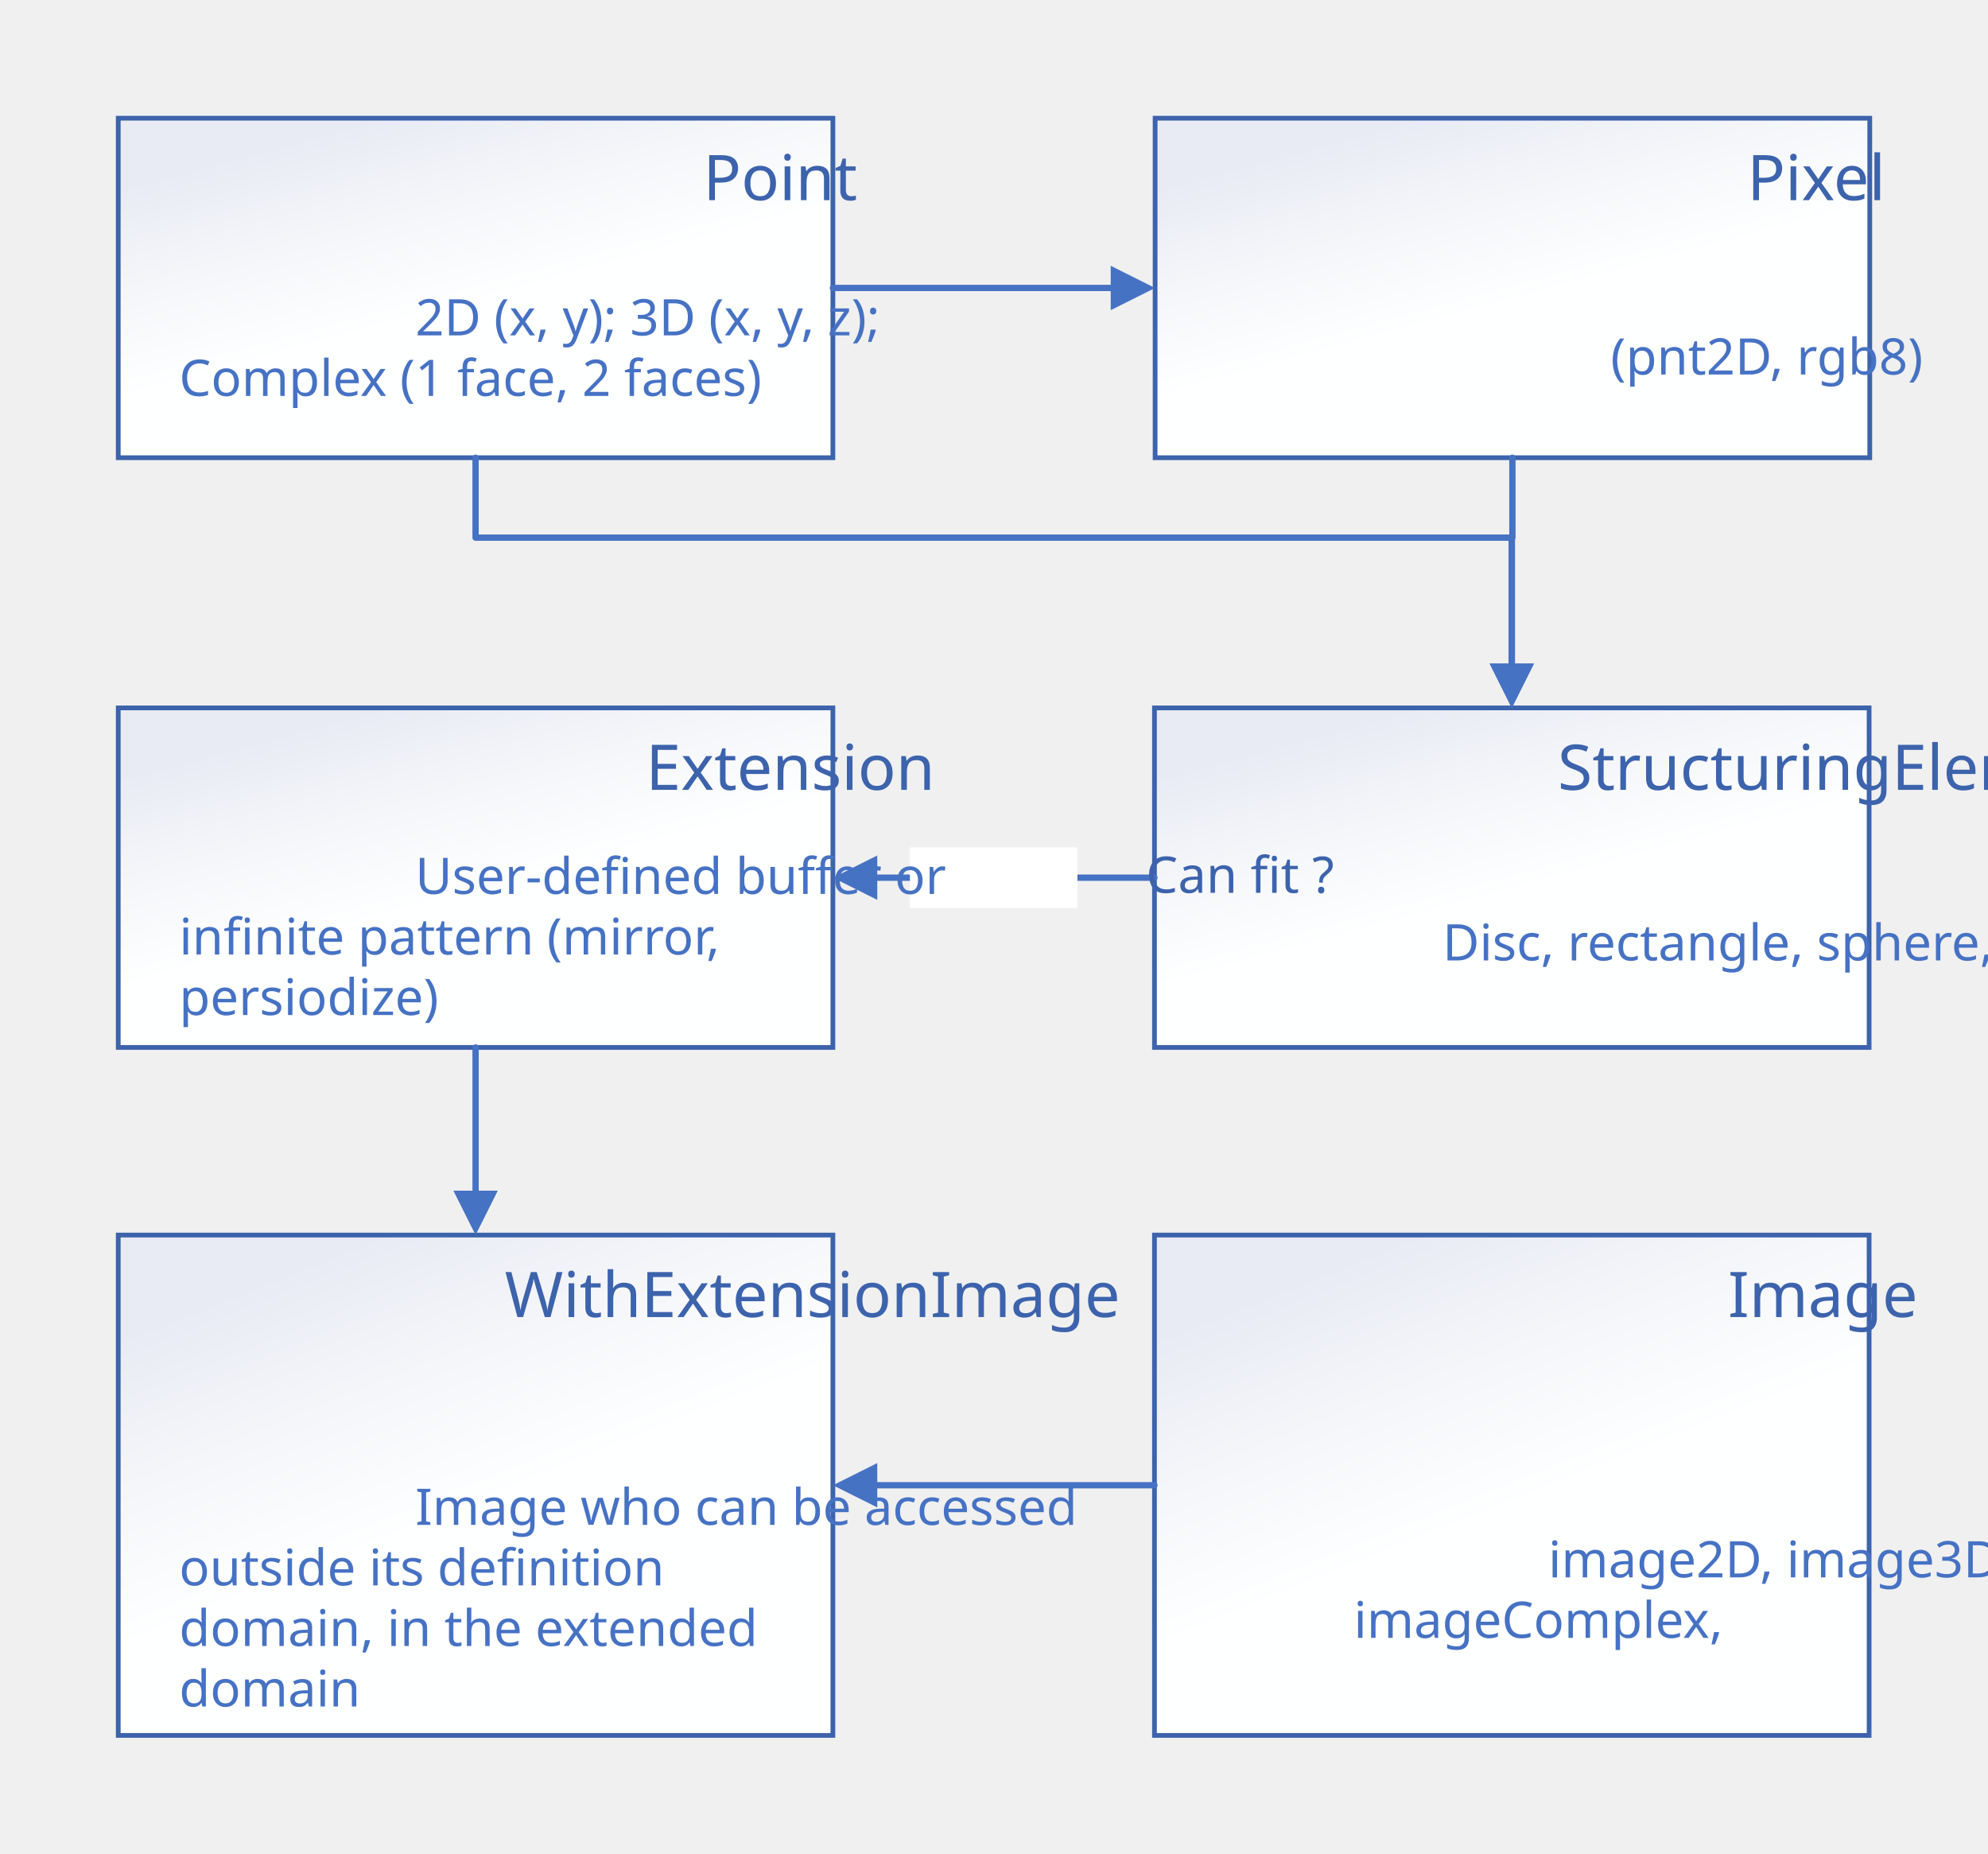
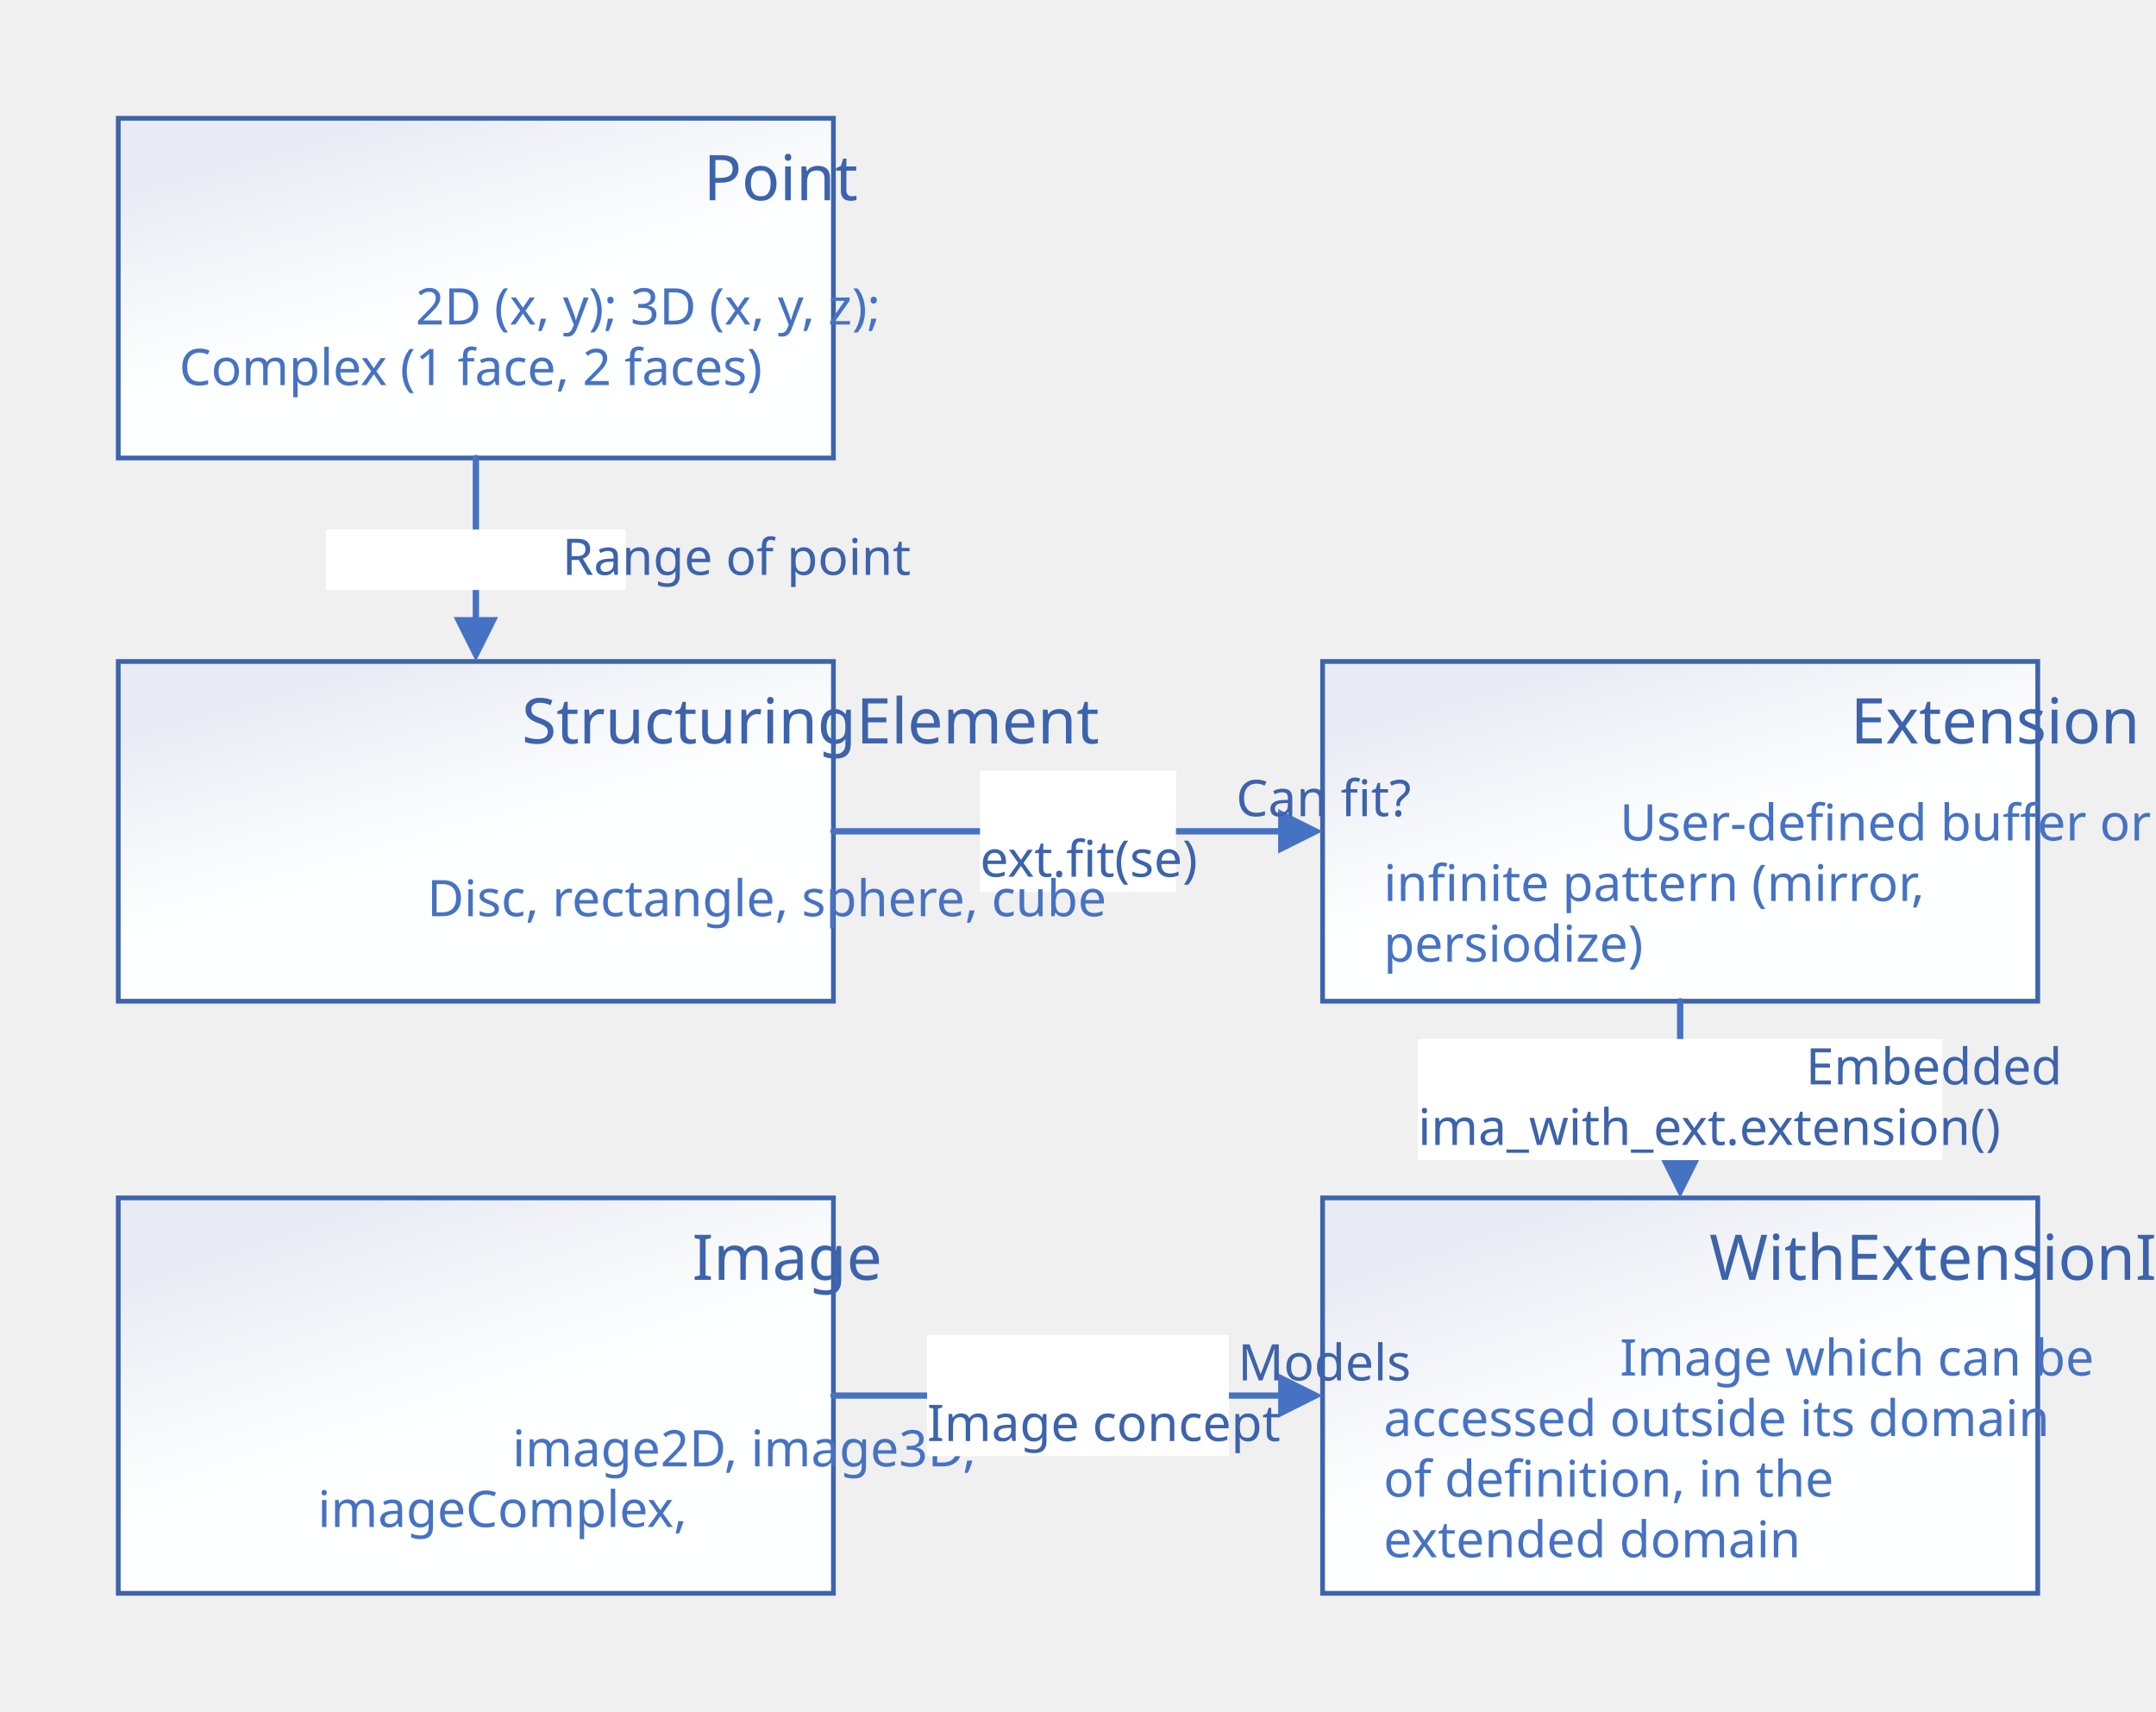
- <svg xmlns="http://www.w3.org/2000/svg" xmlns:ns1="http://schemas.microsoft.com/visio/2003/SVGExtensions/" xmlns:xlink="http://www.w3.org/1999/xlink" width="4.381in" height="4.084in" viewBox="0 0 315.397 294.035" xml:space="preserve" color-interpolation-filters="sRGB" class="st10">
+ <svg xmlns="http://www.w3.org/2000/svg" xmlns:ns1="http://schemas.microsoft.com/visio/2003/SVGExtensions/" xmlns:xlink="http://www.w3.org/1999/xlink" width="4.748in" height="3.769in" viewBox="0 0 341.827 271.341" xml:space="preserve" color-interpolation-filters="sRGB" class="st11">
  <ns1:documentProperties ns1:langID="1036" ns1:metric="true" ns1:viewMarkup="false">
    <ns1:userDefs>
      <ns1:ud ns1:nameU="msvSubprocessMaster" ns1:prompt="" ns1:val="VT4(Rectangle)" />
      <ns1:ud ns1:nameU="msvNoAutoConnect" ns1:val="VT0(1):26" />
    </ns1:userDefs>
  </ns1:documentProperties>
  <style type="text/css">
	
		.st1 {fill:url(#grad0-4);stroke:#3c63ac;stroke-width:0.75}
		.st2 {fill:#3c63ac;font-family:Calibri;font-size:0.833em}
		.st3 {fill:none;stroke:none;stroke-width:0.25}
		.st4 {fill:#4672c4;font-family:Calibri;font-size:0.667em}
		.st5 {font-size:1em}
- 		.st6 {marker-end:url(#mrkr4-42);stroke:#4672c4;stroke-linecap:round;stroke-linejoin:round;stroke-width:1}
+ 		.st6 {marker-end:url(#mrkr4-35);stroke:#4672c4;stroke-linecap:round;stroke-linejoin:round;stroke-width:1}
		.st7 {fill:#4672c4;fill-opacity:1;stroke:#4672c4;stroke-opacity:1;stroke-width:0.284}
- 		.st8 {fill:#ffffff;stroke:none;stroke-linecap:butt;stroke-width:7.2}
+ 		.st8 {fill:#ffffff;stroke:none;stroke-linecap:butt}
		.st9 {fill:#3c63ac;font-family:Calibri;font-size:0.667em}
- 		.st10 {fill:none;fill-rule:evenodd;font-size:12px;overflow:visible;stroke-linecap:square;stroke-miterlimit:3}
+ 		.st10 {fill:#ffffff;stroke:none;stroke-linecap:butt;stroke-width:7.2}
+ 		.st11 {fill:none;fill-rule:evenodd;font-size:12px;overflow:visible;stroke-linecap:square;stroke-miterlimit:3}
	
	</style>
  <defs id="Patterns_And_Gradients">
    <linearGradient id="grad0-4" x1="0" y1="0" x2="1" y2="0" gradientTransform="rotate(60 0.5 0.5)">
      <stop offset="0" stop-color="#e8ebf4" stop-opacity="1" />
      <stop offset="0.24" stop-color="#f4f5f9" stop-opacity="1" />
      <stop offset="0.54" stop-color="#feffff" stop-opacity="1" />
    </linearGradient>
  </defs>
  <defs id="Markers">
    <g id="lend4">
      <path d="M 2 1 L 0 0 L 2 -1 L 2 1 " style="stroke:none" />
    </g>
-     <marker id="mrkr4-42" class="st7" ns1:arrowType="4" ns1:arrowSize="2" ns1:setback="7.04" refX="-7.04" orient="auto" markerUnits="strokeWidth" overflow="visible">
+     <marker id="mrkr4-35" class="st7" ns1:arrowType="4" ns1:arrowSize="2" ns1:setback="7.04" refX="-7.04" orient="auto" markerUnits="strokeWidth" overflow="visible">
      <use xlink:href="#lend4" transform="scale(-3.52,-3.52) " />
    </marker>
  </defs>
  <g ns1:mID="0" ns1:index="1" ns1:groupContext="foregroundPage">
    <ns1:userDefs>
      <ns1:ud ns1:nameU="msvThemeOrder" ns1:val="VT0(0):26" />
    </ns1:userDefs>
    <ns1:pageProperties ns1:drawingScale="0.0393701" ns1:pageScale="0.0393701" ns1:drawingUnits="24" ns1:shadowOffsetX="8.50394" ns1:shadowOffsetY="-8.50394" />
    <ns1:layer ns1:name="Lien" ns1:index="0" />
-     <g id="shape1-1" ns1:mID="1" ns1:groupContext="shape" transform="translate(18.75,-127.884)">
+     <g id="shape1-1" ns1:mID="1" ns1:groupContext="shape" transform="translate(209.691,-112.618)">
      <ns1:userDefs>
        <ns1:ud ns1:nameU="visVersion" ns1:val="VT0(15):26" />
        <ns1:ud ns1:nameU="visMasterStencil" ns1:prompt="" ns1:val="VT4(Basic_M.vssx)" />
      </ns1:userDefs>
      <ns1:textBlock ns1:margins="rect(4,4,4,4)" ns1:tabSpace="42.5197" ns1:verticalAlign="0" />
-       <ns1:textRect cx="56.693" cy="267.106" width="113.39" height="53.858" />
-       <rect x="0" y="240.177" width="113.386" height="53.858" class="st1" />
-       <text x="36.93" y="253.18" class="st2" ns1:langID="1036">
+       <ns1:textRect cx="56.693" cy="244.411" width="113.39" height="53.858" />
+       <rect x="0" y="217.482" width="113.386" height="53.858" class="st1" />
+       <text x="36.93" y="230.48" class="st2" ns1:langID="1036">
        <ns1:paragraph ns1:horizAlign="1" />
        <ns1:tabList />Extension</text>
    </g>
-     <g id="shape3-6" ns1:mID="3" ns1:groupContext="shape" transform="translate(183.159,-18.75)">
+     <g id="shape3-6" ns1:mID="3" ns1:groupContext="shape" transform="translate(18.75,-18.75)">
      <ns1:userDefs>
        <ns1:ud ns1:nameU="visVersion" ns1:val="VT0(15):26" />
        <ns1:ud ns1:nameU="visMasterStencil" ns1:prompt="" ns1:val="VT4(Basic_M.vssx)" />
      </ns1:userDefs>
      <ns1:textBlock ns1:margins="rect(4,4,4,4)" ns1:tabSpace="42.5197" ns1:verticalAlign="0" />
-       <ns1:textRect cx="56.693" cy="254.35" width="113.39" height="79.37" />
-       <rect x="0" y="214.665" width="113.386" height="79.37" class="st1" />
-       <text x="44.2" y="227.67" class="st2" ns1:langID="1036">
+       <ns1:textRect cx="56.693" cy="239.997" width="113.39" height="62.687" />
+       <rect x="0" y="208.654" width="113.386" height="62.687" class="st1" />
+       <text x="44.2" y="221.65" class="st2" ns1:langID="1036">
        <ns1:paragraph ns1:horizAlign="1" />
        <ns1:tabList />Image</text>
    </g>
-     <g id="shape4-10" ns1:mID="4" ns1:groupContext="shape" transform="translate(18.75,-18.75)">
+     <g id="shape4-10" ns1:mID="4" ns1:groupContext="shape" transform="translate(209.691,-18.75)">
      <ns1:userDefs>
        <ns1:ud ns1:nameU="visVersion" ns1:val="VT0(15):26" />
        <ns1:ud ns1:nameU="visMasterStencil" ns1:prompt="" ns1:val="VT4(Basic_M.vssx)" />
      </ns1:userDefs>
      <ns1:textBlock ns1:margins="rect(4,4,4,4)" ns1:tabSpace="42.5197" ns1:verticalAlign="0" />
-       <ns1:textRect cx="56.693" cy="254.35" width="113.39" height="79.37" />
-       <rect x="0" y="214.665" width="113.386" height="79.37" class="st1" />
-       <text x="14.54" y="227.67" class="st2" ns1:langID="1036">
+       <ns1:textRect cx="56.693" cy="239.997" width="113.39" height="62.687" />
+       <rect x="0" y="208.654" width="113.386" height="62.687" class="st1" />
+       <text x="14.54" y="221.65" class="st2" ns1:langID="1036">
        <ns1:paragraph ns1:horizAlign="1" />
        <ns1:tabList />WithExtensionImage</text>
    </g>
-     <g id="shape8-14" ns1:mID="8" ns1:groupContext="shape" transform="translate(183.159,-127.884)">
+     <g id="shape8-14" ns1:mID="8" ns1:groupContext="shape" transform="translate(18.75,-112.618)">
      <ns1:userDefs>
        <ns1:ud ns1:nameU="visVersion" ns1:val="VT0(15):26" />
        <ns1:ud ns1:nameU="visMasterStencil" ns1:prompt="" ns1:val="VT4(Basic_M.vssx)" />
      </ns1:userDefs>
      <ns1:textBlock ns1:margins="rect(4,4,4,4)" ns1:tabSpace="42.5197" ns1:verticalAlign="0" />
-       <ns1:textRect cx="56.693" cy="267.106" width="113.39" height="53.858" />
-       <rect x="0" y="240.177" width="113.386" height="53.858" class="st1" />
-       <text x="17.2" y="253.18" class="st2" ns1:langID="1036">
+       <ns1:textRect cx="56.693" cy="244.411" width="113.39" height="53.858" />
+       <rect x="0" y="217.482" width="113.386" height="53.858" class="st1" />
+       <text x="17.2" y="230.48" class="st2" ns1:langID="1036">
        <ns1:paragraph ns1:horizAlign="1" />
        <ns1:tabList />StructuringElement</text>
    </g>
-     <g id="shape9-18" ns1:mID="9" ns1:groupContext="shape" transform="translate(190.246,-23.7106)">
+     <g id="shape9-18" ns1:mID="9" ns1:groupContext="shape" transform="translate(25.8366,-18.75)">
      <ns1:textBlock ns1:margins="rect(4,4,4,4)" ns1:tabSpace="42.5197" />
-       <ns1:textRect cx="49.606" cy="276.319" width="99.22" height="35.433" />
-       <rect x="0" y="258.602" width="99.213" height="35.433" class="st3" />
-       <text x="17.93" y="273.92" class="st4" ns1:langID="1036">
+       <ns1:textRect cx="49.606" cy="253.624" width="99.22" height="35.433" />
+       <rect x="0" y="235.908" width="99.213" height="35.433" class="st3" />
+       <text x="17.93" y="251.22" class="st4" ns1:langID="1036">
        <ns1:paragraph ns1:horizAlign="1" />
        <ns1:tabList />image2D, image3D, <tspan x="24.53" dy="1.2em" class="st5">imageComplex, </tspan>
      </text>
    </g>
-     <g id="shape26-22" ns1:mID="26" ns1:groupContext="shape" transform="translate(18.75,-221.427)">
+     <g id="shape26-22" ns1:mID="26" ns1:groupContext="shape" transform="translate(18.75,-198.732)">
      <ns1:userDefs>
        <ns1:ud ns1:nameU="visVersion" ns1:val="VT0(15):26" />
        <ns1:ud ns1:nameU="visMasterStencil" ns1:prompt="" ns1:val="VT4(Basic_M.vssx)" />
      </ns1:userDefs>
      <ns1:textBlock ns1:margins="rect(4,4,4,4)" ns1:tabSpace="42.5197" ns1:verticalAlign="0" />
-       <ns1:textRect cx="56.693" cy="267.106" width="113.39" height="53.858" />
-       <rect x="0" y="240.177" width="113.386" height="53.858" class="st1" />
-       <text x="46.02" y="253.18" class="st2" ns1:langID="1036">
+       <ns1:textRect cx="56.693" cy="244.411" width="113.39" height="53.858" />
+       <rect x="0" y="217.482" width="113.386" height="53.858" class="st1" />
+       <text x="46.02" y="230.48" class="st2" ns1:langID="1036">
        <ns1:paragraph ns1:horizAlign="1" />
        <ns1:tabList />Point</text>
    </g>
-     <g id="shape27-26" ns1:mID="27" ns1:groupContext="shape" transform="translate(24.4193,-229.931)">
+     <g id="shape27-26" ns1:mID="27" ns1:groupContext="shape" transform="translate(24.4193,-208.996)">
      <ns1:textBlock ns1:margins="rect(4,4,4,4)" ns1:tabSpace="42.5197" />
-       <ns1:textRect cx="51.024" cy="285.532" width="102.05" height="17.008" />
-       <rect x="0" y="277.028" width="102.047" height="17.008" class="st3" />
-       <text x="4" y="283.13" class="st4" ns1:langID="1036">
+       <ns1:textRect cx="51.024" cy="262.837" width="102.05" height="17.008" />
+       <rect x="0" y="254.333" width="102.047" height="17.008" class="st3" />
+       <text x="4" y="260.44" class="st4" ns1:langID="1036">
        <ns1:paragraph />
        <ns1:tabList />2D (x, y); 3D (x, y, z); <tspan x="4" dy="1.2em" class="st5">Complex (1 face, 2 faces)</tspan>
      </text>
    </g>
-     <g id="shape28-30" ns1:mID="28" ns1:groupContext="shape" transform="translate(183.261,-221.427)">
-       <ns1:userDefs>
-         <ns1:ud ns1:nameU="visVersion" ns1:val="VT0(15):26" />
-         <ns1:ud ns1:nameU="visMasterStencil" ns1:prompt="" ns1:val="VT4(Basic_M.vssx)" />
-       </ns1:userDefs>
-       <ns1:textBlock ns1:margins="rect(4,4,4,4)" ns1:tabSpace="42.5197" ns1:verticalAlign="0" />
-       <ns1:textRect cx="56.693" cy="267.106" width="113.39" height="53.858" />
-       <rect x="0" y="240.177" width="113.386" height="53.858" class="st1" />
-       <text x="47.16" y="253.18" class="st2" ns1:langID="1036">
+     <g id="shape32-30" ns1:mID="32" ns1:groupContext="shape" ns1:layerMember="0" transform="translate(132.136,-132.461)">
+       <ns1:textBlock ns1:margins="rect(4,4,4,4)" ns1:tabSpace="42.5197" />
+       <ns1:textRect cx="38.778" cy="264.254" width="40.88" height="27.203" />
+       <path d="M0 264.25 L70.51 264.25" class="st6" />
+       <rect ns1:rectContext="textBkgnd" x="23.247" y="254.654" width="31.062" height="19.2" class="st8" />
+       <text x="26.39" y="261.85" class="st9" ns1:langID="1036">
        <ns1:paragraph ns1:horizAlign="1" />
-         <ns1:tabList />Pixel</text>
+         <ns1:tabList />Can fit?<ns1:newlineChar />
+         <tspan x="23.25" dy="1.2em" class="st5">ext.fit(se)</tspan>
+       </text>
    </g>
-     <g id="shape29-34" ns1:mID="29" ns1:groupContext="shape" transform="translate(190.246,-227.096)">
+     <g id="shape33-39" ns1:mID="33" ns1:groupContext="shape" transform="translate(215.36,-118.004)">
      <ns1:textBlock ns1:margins="rect(4,4,4,4)" ns1:tabSpace="42.5197" />
-       <ns1:textRect cx="49.606" cy="284.114" width="99.22" height="19.843" />
-       <rect x="0" y="274.193" width="99.213" height="19.843" class="st3" />
-       <text x="27.84" y="286.51" class="st4" ns1:langID="1036">
-         <ns1:paragraph ns1:horizAlign="1" />
-         <ns1:tabList />(pnt2D, rgb8)</text>
-     </g>
-     <g id="shape32-37" ns1:mID="32" ns1:groupContext="shape" ns1:layerMember="0" transform="translate(183.159,-147.726)">
-       <ns1:textBlock ns1:margins="rect(4,4,4,4)" ns1:tabSpace="42.5197" />
-       <ns1:textRect cx="-25.512" cy="286.949" width="40" height="17.604" />
-       <path d="M0 286.95 L-43.98 286.95" class="st6" />
-       <rect ns1:rectContext="textBkgnd" x="-38.803" y="282.149" width="26.582" height="9.6" class="st8" />
-       <text x="-38.8" y="289.35" class="st9" ns1:langID="1036">
-         <ns1:paragraph ns1:horizAlign="1" />
-         <ns1:tabList />Can fit ?</text>
-     </g>
-     <g id="shape33-45" ns1:mID="33" ns1:groupContext="shape" transform="translate(24.4193,-132.136)">
-       <ns1:textBlock ns1:margins="rect(4,4,4,4)" ns1:tabSpace="42.5197" />
-       <ns1:textRect cx="51.024" cy="281.138" width="102.05" height="25.795" />
-       <rect x="0" y="268.24" width="102.047" height="25.795" class="st3" />
-       <text x="4" y="273.94" class="st4" ns1:langID="1036">
+       <ns1:textRect cx="51.024" cy="258.443" width="102.05" height="25.795" />
+       <rect x="0" y="245.545" width="102.047" height="25.795" class="st3" />
+       <text x="4" y="251.24" class="st4" ns1:langID="1036">
        <ns1:paragraph />
        <ns1:tabList />User-defined buffer or <tspan x="4" dy="1.2em" class="st5">infinite pattern (mirror, </tspan>
        <tspan x="4" dy="1.2em" class="st5">persiodize)</tspan>
      </text>
    </g>
-     <g id="shape34-50" ns1:mID="34" ns1:groupContext="shape" transform="translate(187.411,-135.578)">
+     <g id="shape34-44" ns1:mID="34" ns1:groupContext="shape" transform="translate(26.2618,-119.988)">
      <ns1:textBlock ns1:margins="rect(4,4,4,4)" ns1:tabSpace="42.5197" />
-       <ns1:textRect cx="51.024" cy="285.532" width="102.05" height="17.008" />
-       <rect x="0" y="277.028" width="102.047" height="17.008" class="st3" />
-       <text x="4" y="287.93" class="st4" ns1:langID="1036">
+       <ns1:textRect cx="51.024" cy="262.837" width="102.05" height="17.008" />
+       <rect x="0" y="254.333" width="102.047" height="17.008" class="st3" />
+       <text x="4" y="265.24" class="st4" ns1:langID="1036">
        <ns1:paragraph />
        <ns1:tabList />Disc, rectangle, sphere, cube</text>
    </g>
-     <g id="shape37-53" ns1:mID="37" ns1:groupContext="shape" ns1:layerMember="0" transform="translate(183.159,-51.3484)">
-       <path d="M0 286.95 L-43.98 286.95" class="st6" />
+     <g id="shape37-47" ns1:mID="37" ns1:groupContext="shape" ns1:layerMember="0" transform="translate(132.136,-43.0069)">
+       <ns1:textBlock ns1:margins="rect(4,4,4,4)" ns1:tabSpace="42.5197" />
+       <ns1:textRect cx="38.778" cy="264.254" width="57.66" height="27.203" />
+       <path d="M0 264.25 L70.51 264.25" class="st6" />
+       <rect ns1:rectContext="textBkgnd" x="14.856" y="254.654" width="47.843" height="19.2" class="st10" />
+       <text x="26.67" y="261.85" class="st9" ns1:langID="1036">
+         <ns1:paragraph ns1:horizAlign="1" />
+         <ns1:tabList />Models<ns1:newlineChar />
+         <tspan x="14.86" dy="1.2em" class="st5">Image concept</tspan>
+       </text>
    </g>
-     <g id="shape38-58" ns1:mID="38" ns1:groupContext="shape" ns1:layerMember="0" transform="translate(68.3563,-127.884)">
-       <path d="M7.09 294.04 L7.09 316.76" class="st6" />
+     <g id="shape38-55" ns1:mID="38" ns1:groupContext="shape" ns1:layerMember="0" transform="translate(259.297,-112.618)">
+       <ns1:textBlock ns1:margins="rect(4,4,4,4)" ns1:tabSpace="42.5197" />
+       <ns1:textRect cx="7.087" cy="286.931" width="92.97" height="27.203" />
+       <path d="M7.09 271.34 L7.09 295.48" class="st6" />
+       <rect ns1:rectContext="textBkgnd" x="-34.491" y="277.331" width="83.155" height="19.2" class="st10" />
+       <text x="-10.45" y="284.53" class="st9" ns1:langID="1036">
+         <ns1:paragraph ns1:horizAlign="1" />
+         <ns1:tabList />Embedded<ns1:newlineChar />
+         <tspan x="-34.49" dy="1.2em" class="st5">ima_with_ext.extension()</tspan>
+       </text>
    </g>
-     <g id="shape39-63" ns1:mID="39" ns1:groupContext="shape" ns1:layerMember="0" transform="translate(132.136,-241.27)">
-       <path d="M0 286.95 L44.08 286.95" class="st6" />
+     <g id="shape39-63" ns1:mID="39" ns1:groupContext="shape" ns1:layerMember="0" transform="translate(68.3563,-198.732)">
+       <ns1:textBlock ns1:margins="rect(4,4,4,4)" ns1:tabSpace="42.5197" />
+       <ns1:textRect cx="7.087" cy="287.469" width="57.36" height="17.604" />
+       <path d="M7.09 271.34 L7.09 296.56" class="st6" />
+       <rect ns1:rectContext="textBkgnd" x="-16.684" y="282.669" width="47.542" height="9.6" class="st10" />
+       <text x="-16.68" y="289.87" class="st9" ns1:langID="1036">
+         <ns1:paragraph ns1:horizAlign="1" />
+         <ns1:tabList />Range of point</text>
    </g>
-     <g id="shape40-68" ns1:mID="40" ns1:groupContext="shape" ns1:layerMember="0" transform="translate(246.99,-221.427)">
-       <path d="M-7.04 294.04 L-7.04 306.71 L-7.14 306.71 L-7.14 326.68" class="st6" />
-     </g>
-     <g id="shape41-73" ns1:mID="41" ns1:groupContext="shape" ns1:layerMember="0" transform="translate(75.4429,-221.427)">
-       <path d="M0 294.04 L0 306.71 L164.41 306.71 L164.41 326.68" class="st6" />
-     </g>
-     <g id="shape42-78" ns1:mID="42" ns1:groupContext="shape" transform="translate(24.4193,-27.254)">
+     <g id="shape42-70" ns1:mID="42" ns1:groupContext="shape" transform="translate(215.36,-18.75)">
      <ns1:textBlock ns1:margins="rect(4,4,4,4)" ns1:tabSpace="42.5197" />
-       <ns1:textRect cx="51.024" cy="281.138" width="102.05" height="25.795" />
-       <rect x="0" y="268.24" width="102.047" height="25.795" class="st3" />
-       <text x="4" y="269.14" class="st4" ns1:langID="1036">
+       <ns1:textRect cx="51.024" cy="248.805" width="102.05" height="45.071" />
+       <rect x="0" y="226.27" width="102.047" height="45.071" class="st3" />
+       <text x="4" y="236.81" class="st4" ns1:langID="1036">
        <ns1:paragraph />
-         <ns1:tabList />Image who can be accessed <tspan x="4" dy="1.2em" class="st5">outside its definition </tspan>
-         <tspan x="4" dy="1.2em" class="st5">domain, in the extended </tspan>
-         <tspan x="4" dy="1.2em" class="st5">domain</tspan>
+         <ns1:tabList />Image which can be <tspan x="4" dy="1.2em" class="st5">accessed outside its domain </tspan>
+         <tspan x="4" dy="1.2em" class="st5">of definition, in the </tspan>
+         <tspan x="4" dy="1.2em" class="st5">extended domain</tspan>
      </text>
    </g>
  </g>
</svg>
